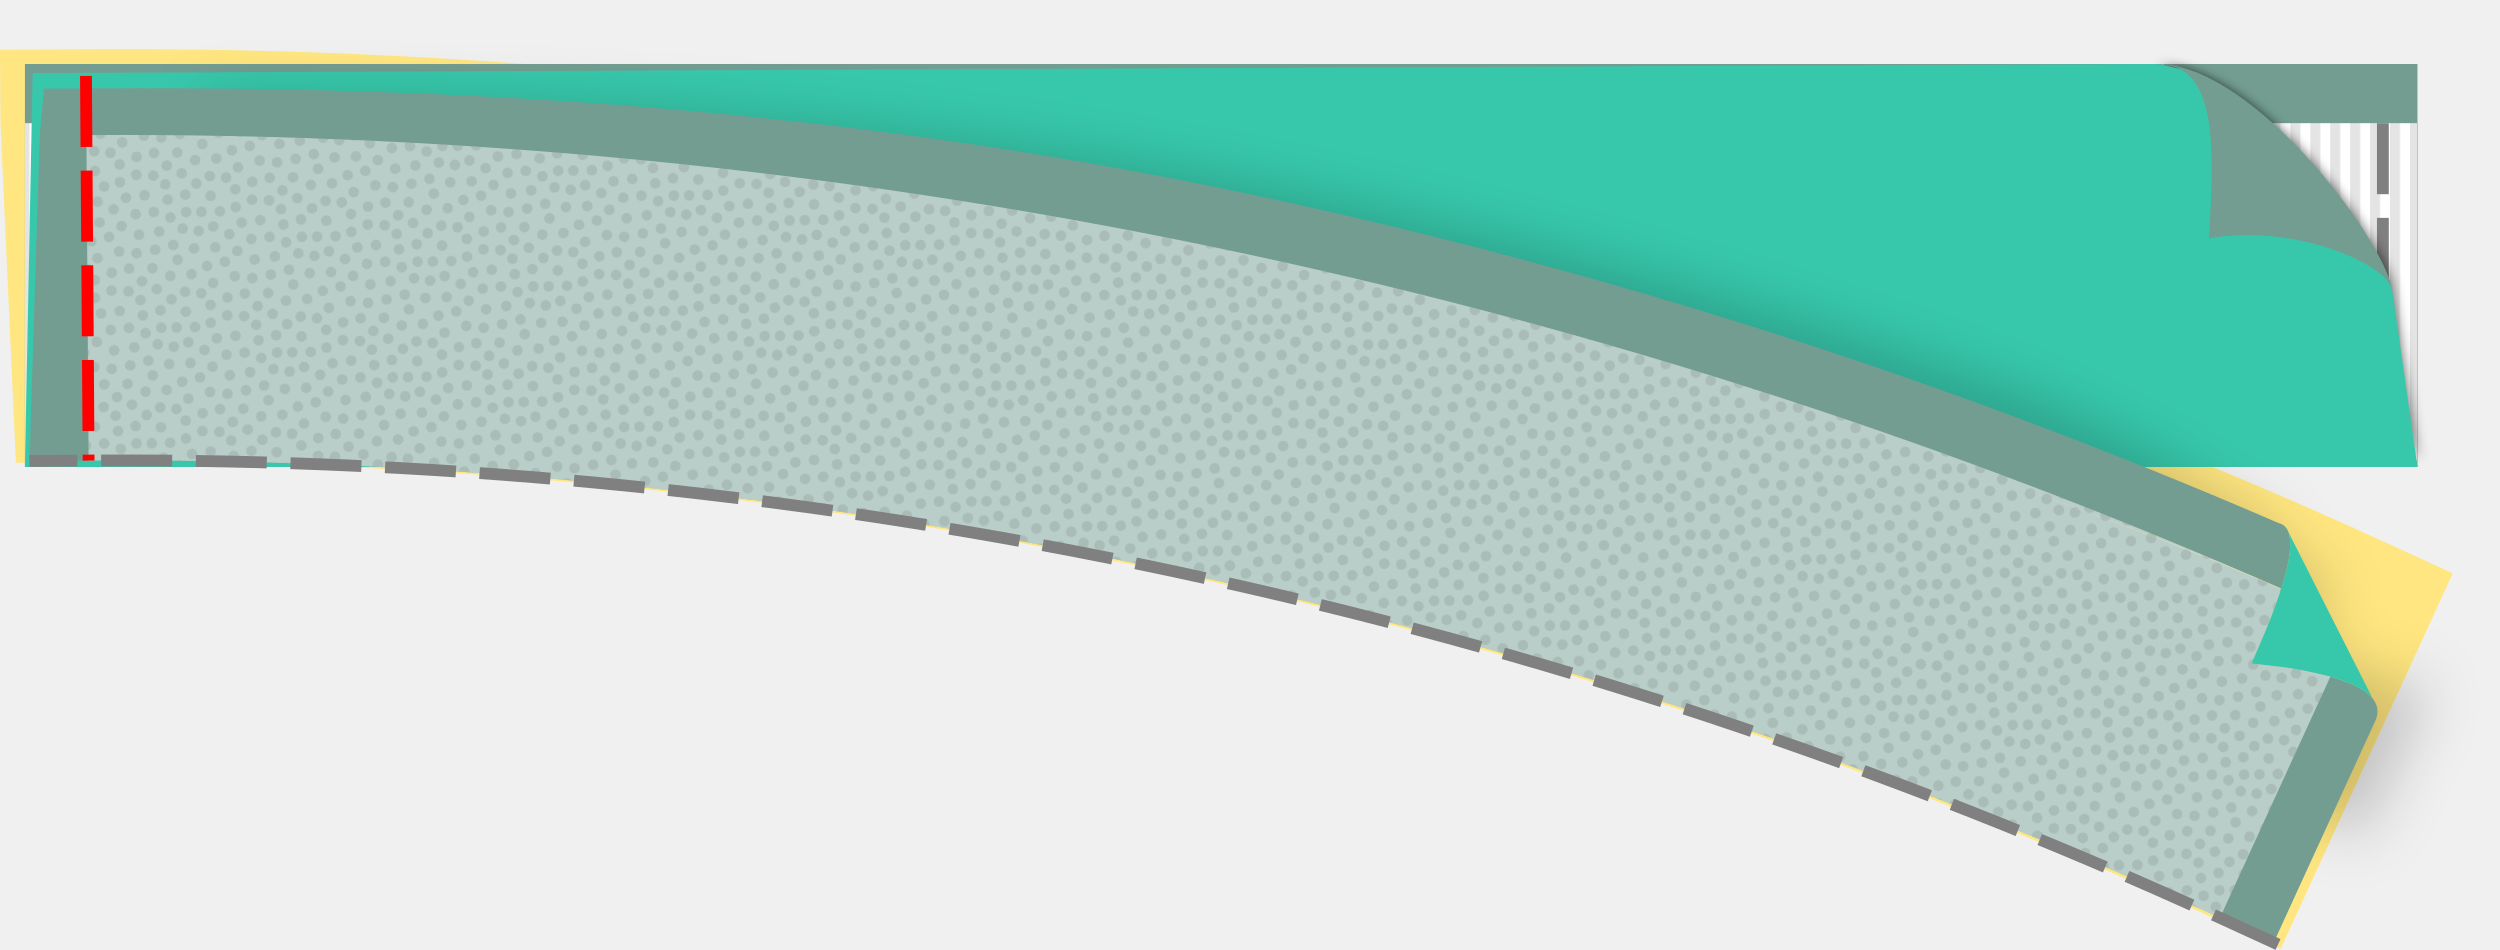
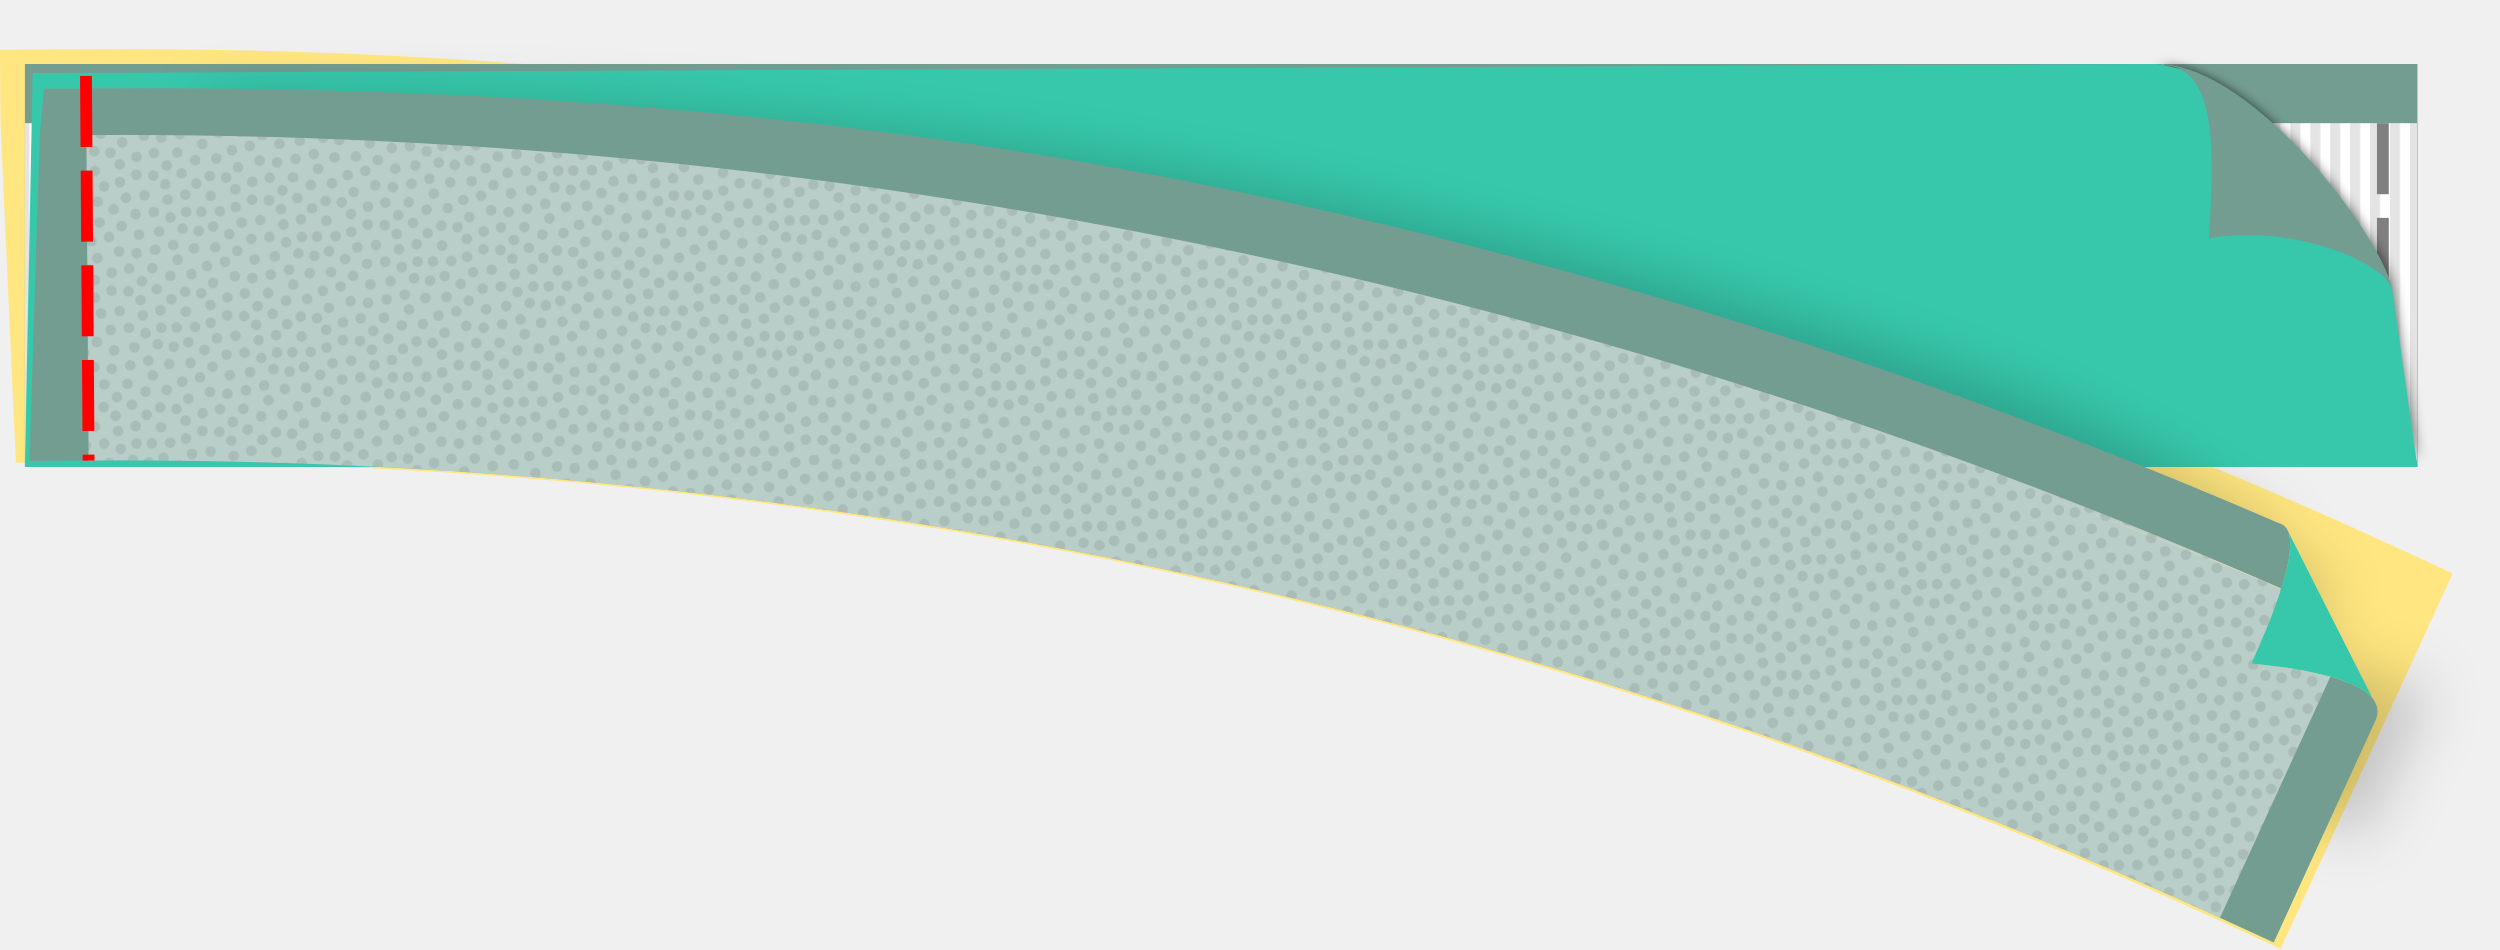
<svg xmlns="http://www.w3.org/2000/svg" xmlns:xlink="http://www.w3.org/1999/xlink" width="105.621mm" height="40.13mm" viewBox="0 0 105.621 40.13" version="1.1" id="svg1">
  <defs id="defs1">
    <filter style="color-interpolation-filters:sRGB" id="filter26" x="-0.421" y="-0.539" width="1.842" height="2.077">
      <feFlood result="flood" in="SourceGraphic" flood-opacity="0.498" flood-color="rgb(0,0,0)" id="feFlood25" />
      <feGaussianBlur result="blur" in="SourceGraphic" stdDeviation="3" id="feGaussianBlur25" />
      <feOffset result="offset" in="blur" dx="0" dy="0" id="feOffset25" />
      <feComposite result="comp1" operator="in" in="flood" in2="offset" id="feComposite25" />
      <feComposite result="comp2" operator="over" in="SourceGraphic" in2="comp1" id="feComposite26" />
    </filter>
    <pattern xlink:href="#Strips1_1" preserveAspectRatio="xMidYMid" id="pattern15" patternTransform="scale(0.4)" x="0" y="0" />
    <pattern patternUnits="userSpaceOnUse" width="2" height="10" patternTransform="translate(0,0) scale(2,2)" preserveAspectRatio="xMidYMid" id="Strips1_1" style="fill:#000000">
      <rect style="stroke:none" x="0" y="-0.5" width="1" height="11" id="rect134" />
    </pattern>
    <filter style="color-interpolation-filters:sRGB" id="filter2" x="-0.057" y="-0.033" width="1.113" height="1.066">
      <feGaussianBlur stdDeviation="0.259" id="feGaussianBlur2" />
    </filter>
    <pattern xlink:href="#Polkadots-large-6" preserveAspectRatio="xMidYMid" id="pattern2-5" patternTransform="matrix(0.4888742,0.1048905,0.1048905,-0.4888742,-48.17953,134.0877)" x="0" y="0" />
    <pattern patternUnits="userSpaceOnUse" width="10" height="10" patternTransform="translate(0,0) scale(10,10)" preserveAspectRatio="xMidYMid" style="fill:#575757" id="Polkadots-large-6">
      <circle style="stroke:none" cx="2.567" cy="0.810" r="0.45" id="circle584-6" />
      <circle style="stroke:none" cx="3.048" cy="2.33" r="0.45" id="circle586-4" />
      <circle style="stroke:none" cx="4.418" cy="2.415" r="0.45" id="circle588-0" />
      <circle style="stroke:none" cx="1.844" cy="3.029" r="0.45" id="circle590-0" />
      <circle style="stroke:none" cx="6.08" cy="1.363" r="0.45" id="circle592-4" />
      <circle style="stroke:none" cx="5.819" cy="4.413" r="0.45" id="circle594-6" />
      <circle style="stroke:none" cx="4.305" cy="4.048" r="0.45" id="circle596-2" />
      <circle style="stroke:none" cx="5.541" cy="3.045" r="0.45" id="circle598-6" />
      <circle style="stroke:none" cx="4.785" cy="5.527" r="0.45" id="circle600-7" />
      <circle style="stroke:none" cx="2.667" cy="5.184" r="0.45" id="circle602-5" />
      <circle style="stroke:none" cx="7.965" cy="1.448" r="0.45" id="circle604-6" />
      <circle style="stroke:none" cx="7.047" cy="5.049" r="0.45" id="circle606-9" />
      <circle style="stroke:none" cx="4.340" cy="0.895" r="0.45" id="circle608-87" />
      <circle style="stroke:none" cx="7.125" cy="0.340" r="0.45" id="circle610-2" />
      <circle style="stroke:none" cx="7.125" cy="10.340" r="0.45" id="circle612-8" />
      <circle style="stroke:none" cx="9.550" cy="1.049" r="0.45" id="circle614-2" />
      <circle style="stroke:none" cx="7.006" cy="2.689" r="0.45" id="circle616-9" />
      <circle style="stroke:none" cx="8.909" cy="2.689" r="0.45" id="circle618-9" />
      <circle style="stroke:none" cx="9.315" cy="4.407" r="0.45" id="circle620-6" />
      <circle style="stroke:none" cx="7.820" cy="3.870" r="0.45" id="circle622-0" />
      <circle style="stroke:none" cx="8.270" cy="5.948" r="0.45" id="circle624-2" />
      <circle style="stroke:none" cx="7.973" cy="7.428" r="0.45" id="circle626-7" />
      <circle style="stroke:none" cx="9.342" cy="8.072" r="0.45" id="circle628-6" />
      <circle style="stroke:none" cx="8.206" cy="9.315" r="0.45" id="circle630-1" />
      <circle style="stroke:none" cx="9.682" cy="9.475" r="0.45" id="circle632-3" />
      <circle style="stroke:none" cx="-0.318" cy="9.475" r="0.45" id="circle634-2" />
      <circle style="stroke:none" cx="9.688" cy="6.186" r="0.45" id="circle636-1" />
      <circle style="stroke:none" cx="-0.312" cy="6.186" r="0.45" id="circle638-5" />
      <circle style="stroke:none" cx="3.379" cy="6.296" r="0.45" id="circle640-9" />
      <circle style="stroke:none" cx="2.871" cy="8.204" r="0.45" id="circle642-9" />
      <circle style="stroke:none" cx="4.59" cy="8.719" r="0.45" id="circle644-1" />
      <circle style="stroke:none" cx="3.181" cy="9.671" r="0.45" id="circle646-4" />
      <circle style="stroke:none" cx="3.181" cy="-0.329" r="0.45" id="circle648-91" />
      <circle style="stroke:none" cx="5.734" cy="7.315" r="0.45" id="circle650-07" />
      <circle style="stroke:none" cx="6.707" cy="6.513" r="0.45" id="circle652-5" />
      <circle style="stroke:none" cx="5.730" cy="9.670" r="0.45" id="circle654-8" />
      <circle style="stroke:none" cx="5.730" cy="-0.330" r="0.45" id="circle656-7" />
      <circle style="stroke:none" cx="6.535" cy="8.373" r="0.45" id="circle658-0" />
      <circle style="stroke:none" cx="4.37" cy="7.154" r="0.45" id="circle660-4" />
      <circle style="stroke:none" cx="0.622" cy="7.25" r="0.45" id="circle662-8" />
      <circle style="stroke:none" cx="0.831" cy="5.679" r="0.45" id="circle664-0" />
      <circle style="stroke:none" cx="1.257" cy="8.519" r="0.45" id="circle666-42" />
      <circle style="stroke:none" cx="1.989" cy="6.877" r="0.45" id="circle668-9" />
      <circle style="stroke:none" cx="0.374" cy="3.181" r="0.45" id="circle670-6" />
      <circle style="stroke:none" cx="10.374" cy="3.181" r="0.45" id="circle672-1" />
      <circle style="stroke:none" cx="1.166" cy="1.664" r="0.45" id="circle674-0" />
      <circle style="stroke:none" cx="1.151" cy="0.093" r="0.45" id="circle676-4" />
      <circle style="stroke:none" cx="1.151" cy="10.093" r="0.45" id="circle678-2" />
      <circle style="stroke:none" cx="1.302" cy="4.451" r="0.45" id="circle680-2" />
      <circle style="stroke:none" cx="3.047" cy="3.763" r="0.45" id="circle682-2" />
    </pattern>
    <filter style="color-interpolation-filters:sRGB" id="filter9" x="-0.031" y="-0.095" width="1.063" height="1.19">
      <feGaussianBlur stdDeviation="1.231" id="feGaussianBlur9" />
    </filter>
  </defs>
  <g id="layer1" transform="translate(-26.51367,-105.124)">
    <path d="m 30.143,107.732 -3.629,0.021 0.02,3.111 0.652,14.338 3.074,-0.021 c 15.443,-0.106 30.853,1.475 45.953,4.715 15.1,3.24 29.8,8.117 43.84,14.549 l 2.816,1.293 5.979,-13.047 1.289,-2.816 -2.816,-1.293 C 112.125,121.622 96.213,116.342 79.871,112.836 63.529,109.33 46.855,107.619 30.143,107.732 Z" style="fill:#ffe680;stroke-width:0.302;stroke-linecap:round;stroke-linejoin:round;stroke-dasharray:1.208, 1.208;paint-order:stroke fill markers" id="path6" transform="translate(0,-0.5291667)" />
    <rect style="fill:#739d91;fill-opacity:1;stroke:none;stroke-width:0.219;stroke-linecap:round;stroke-linejoin:round;stroke-dasharray:0.874, 0.874;paint-order:stroke fill markers" id="rect1" width="101.082" height="17.022" x="27.566" y="107.828" />
    <g id="g15" transform="matrix(1.052039,0,0,1,-4.648105,9.593019)">
      <path style="fill:#ffffff;stroke:none;stroke-width:0.265px;stroke-linecap:butt;stroke-linejoin:miter;stroke-opacity:1" d="m 30.62,100.735 v 14.262 h 96.063 v -14.262 z" id="path15" />
      <path style="opacity:0.106;fill:url(#pattern15);stroke:none;stroke-width:0.265px;stroke-linecap:butt;stroke-linejoin:miter;stroke-opacity:1" d="m 30.62,100.735 v 14.262 h 96.063 v -14.262 z" id="path13" />
    </g>
    <path style="fill:none;stroke:#808080;stroke-width:0.5;stroke-linecap:butt;stroke-linejoin:round;stroke-dasharray:3, 1;stroke-dashoffset:0;stroke-opacity:1" d="m 29.007,110.328 v 14.262" id="path17" />
    <path style="fill:none;stroke:#808080;stroke-width:0.5;stroke-linecap:butt;stroke-linejoin:round;stroke-dasharray:3, 1;stroke-dashoffset:0;stroke-opacity:1" d="m 127.186,110.328 v 14.262" id="path18" />
    <path style="mix-blend-mode:normal;fill:#000000;fill-opacity:0.644;stroke:none;stroke-width:0.219;stroke-linecap:round;stroke-linejoin:round;stroke-dasharray:0.874, 0.874;stroke-opacity:1;paint-order:stroke fill markers;filter:url(#filter2)" d="m 118.057,105.812 c 4.234,0.759 9.928,9.699 9.928,11.411 1.058,7.322 1.058,7.322 1.058,7.322 0,0 -8.362,-18.295 -10.986,-18.732 z" id="path2" transform="matrix(1,-0.1793362,0,1,-0.4159994,23.18845)" />
    <path id="rect2" style="fill:#37c8ab;stroke-width:0.302;stroke-linecap:round;stroke-linejoin:round;stroke-dasharray:1.208, 1.208;paint-order:stroke fill markers" d="m 27.894,108.212 89.747,-0.383 1.713,0.372 2.787,4.914 4.758,2.997 0.589,0.902 0.103,0.447 1.058,7.391 H 27.566 Z" />
    <path style="fill:#739d91;fill-opacity:1;stroke:none;stroke-width:0.219;stroke-linecap:round;stroke-linejoin:round;stroke-dasharray:0.874, 0.874;stroke-opacity:1;paint-order:stroke fill markers" d="m 117.641,107.828 c 4.234,0 9.928,7.919 9.928,9.631 0.021,-1.12 -4.128,-2.919 -7.729,-2.264 0.21,-3.667 0.425,-7.399 -2.198,-7.366 z" id="path1" />
    <path id="path9" style="opacity:0.191;fill:#000000;fill-opacity:1;stroke:none;stroke-width:0.219;stroke-linecap:round;stroke-linejoin:round;stroke-dasharray:0.874, 0.874;stroke-opacity:1;paint-order:stroke fill markers;filter:url(#filter9)" d="m 35.081,109.389 c -0.13,3.825 -0.264,7.66 -0.373,11.49 31.487,-0.256 63.014,6.502 91.611,19.686 0.89,-2.157 1.984,-4.232 2.861,-6.398 -1.297,-0.425 -2.824,-0.183 -3.977,-0.99 -1.027,-0.904 -0.922,-2.514 -0.281,-3.611 -4.048,-1.69 -0.592,-1.808 -4.669,-3.415 -0.938,-0.669 -2,-1.69 -7.973,-4.229 -17.235,-6.129 -35.18,-10.221 -53.412,-11.699 -7.911,-0.652 -15.839,-0.86 -23.787,-0.832 z" />
    <path d="m 28.367,108.87 -0.175,1.979 -0.434,13.751 2.5,-0.019 c 15.487,-0.106 30.938,1.48 46.081,4.729 15.143,3.249 29.884,8.141 43.965,14.59 l 2.272,1.042 4.288,-9.358 h 5.2e-4 c 0.168,-0.366 0.105,-0.678 -0.108,-0.945 -0.01,-0.012 -0.022,-0.024 -0.032,-0.036 -0.033,-0.038 -0.068,-0.075 -0.107,-0.111 -0.015,-0.014 -0.032,-0.029 -0.048,-0.043 -0.028,-0.024 -0.058,-0.047 -0.088,-0.07 -0.086,-0.065 -0.177,-0.128 -0.28,-0.187 h -5.2e-4 l -5.2e-4,-5.1e-4 c -0.137,-0.078 -0.291,-0.148 -0.452,-0.215 -0.029,-0.012 -0.058,-0.025 -0.087,-0.037 -0.08,-0.032 -0.168,-0.059 -0.253,-0.089 -0.124,-0.043 -0.251,-0.085 -0.381,-0.123 -0.019,-0.005 -0.037,-0.011 -0.056,-0.016 -0.162,-0.044 -0.329,-0.079 -0.495,-0.118 -0.294,-0.069 -0.585,-0.134 -0.87,-0.184 -0.261,-0.045 -0.481,-0.075 -0.711,-0.106 -0.59,-0.073 -1.256,-0.147 -1.256,-0.147 8.8e-4,-0.002 0.321,-0.739 0.591,-1.371 0.134,-0.322 0.266,-0.663 0.403,-1.037 0.089,-0.245 0.173,-0.489 0.251,-0.736 -4.601,-2.023 -9.347,-3.667 -14.068,-5.378 4.72,1.711 9.475,3.332 14.076,5.355 0.014,-0.046 0.029,-0.091 0.042,-0.137 0.059,-0.198 0.12,-0.396 0.166,-0.587 0.032,-0.135 0.065,-0.271 0.089,-0.399 0.016,-0.085 0.032,-0.171 0.043,-0.252 0.006,-0.044 0.012,-0.088 0.017,-0.131 0.017,-0.153 0.027,-0.301 0.023,-0.434 -0.006,-0.183 -0.033,-0.344 -0.087,-0.474 -0.056,-0.134 -0.14,-0.235 -0.257,-0.297 -0.074,-0.032 -0.152,-0.057 -0.226,-0.089 -13.828,-5.987 -28.213,-10.606 -42.954,-13.769 -16.299,-3.497 -32.402,-4.675 -49.071,-4.562 z" style="fill:#739d91;fill-opacity:1;stroke:none;stroke-width:0.219;stroke-linecap:round;stroke-linejoin:round;stroke-dasharray:0.874, 0.874;stroke-opacity:1;paint-order:stroke fill markers" id="path5" />
    <path class="fabric" id="path7" d="m 30.164,110.831 c 16.488,-0.111 32.937,1.577 49.058,5.036 15.16,3.253 29.943,8.052 44.118,14.322 0.898,0.397 1.843,3.055 1.843,3.055 l -4.88,10.657 C 106.222,137.451 91.48,132.56 76.337,129.311 61.194,126.062 45.743,124.475 30.257,124.581 Z" style="opacity:0.5;fill:#ffffff;stroke:none;stroke-width:0.302;stroke-linecap:round;stroke-linejoin:round;stroke-dasharray:1.208, 1.208;stroke-opacity:1;paint-order:normal" />
    <path class="fabric" id="fs-15" d="m 30.164,110.831 c 16.488,-0.111 32.937,1.577 49.058,5.036 15.16,3.253 29.943,8.052 44.118,14.322 0.898,0.397 1.843,3.055 1.843,3.055 l -4.88,10.657 C 106.222,137.451 91.48,132.56 76.337,129.311 61.194,126.062 45.743,124.475 30.257,124.581 Z" style="opacity:0.15;fill:url(#pattern2-5);stroke:none;stroke-width:0.302;stroke-linecap:round;stroke-linejoin:round;stroke-dasharray:1.208, 1.208;stroke-opacity:1;paint-order:normal" />
    <path id="path3" style="fill:#37c8ab;stroke-width:0.302;stroke-dasharray:1.208, 1.208;paint-order:stroke fill markers" d="m 126.762,134.648 c -0.133,-0.169 -0.327,-0.32 -0.563,-0.455 l -0.003,-0.006 c 8.8e-4,0.001 9e-4,0.003 0.002,0.005 -0.137,-0.078 -0.291,-0.149 -0.452,-0.216 -0.029,-0.012 -0.058,-0.025 -0.087,-0.037 -0.08,-0.032 -0.168,-0.059 -0.253,-0.089 -0.124,-0.043 -0.251,-0.085 -0.382,-0.123 -0.179,-0.053 -0.365,-0.09 -0.551,-0.134 -0.294,-0.069 -0.586,-0.134 -0.871,-0.184 -0.261,-0.045 -0.481,-0.075 -0.71,-0.106 -0.59,-0.073 -1.256,-0.147 -1.256,-0.147 8.7e-4,-0.002 0.321,-0.739 0.591,-1.371 0.134,-0.322 0.267,-0.663 0.403,-1.037 0.108,-0.298 0.211,-0.595 0.301,-0.897 0.059,-0.198 0.12,-0.396 0.166,-0.586 0.032,-0.135 0.065,-0.27 0.089,-0.399 0.016,-0.085 0.033,-0.171 0.044,-0.252 0.006,-0.044 0.012,-0.088 0.016,-0.131 0.017,-0.153 0.027,-0.301 0.023,-0.434 -0.006,-0.183 -0.033,-0.344 -0.088,-0.474 z" />
-     <path class="fabric" id="fs-15-6" d="m 122.757,145.026 -2.455,-1.125 c -14.08,-6.45 -28.822,-11.341 -43.965,-14.59 -15.143,-3.249 -30.594,-4.836 -46.081,-4.73 l -2.5,0.019" style="fill:none;stroke:#808080;stroke-width:0.5;stroke-linecap:butt;stroke-linejoin:round;stroke-dasharray:3, 1;stroke-dashoffset:0;stroke-opacity:1" />
    <path style="fill:none;stroke:#ff0000;stroke-width:0.5;stroke-linecap:butt;stroke-linejoin:round;stroke-dasharray:3, 1;stroke-dashoffset:0;stroke-opacity:1" d="m 30.146,108.332 0.111,16.25" id="path8" />
  </g>
</svg>
